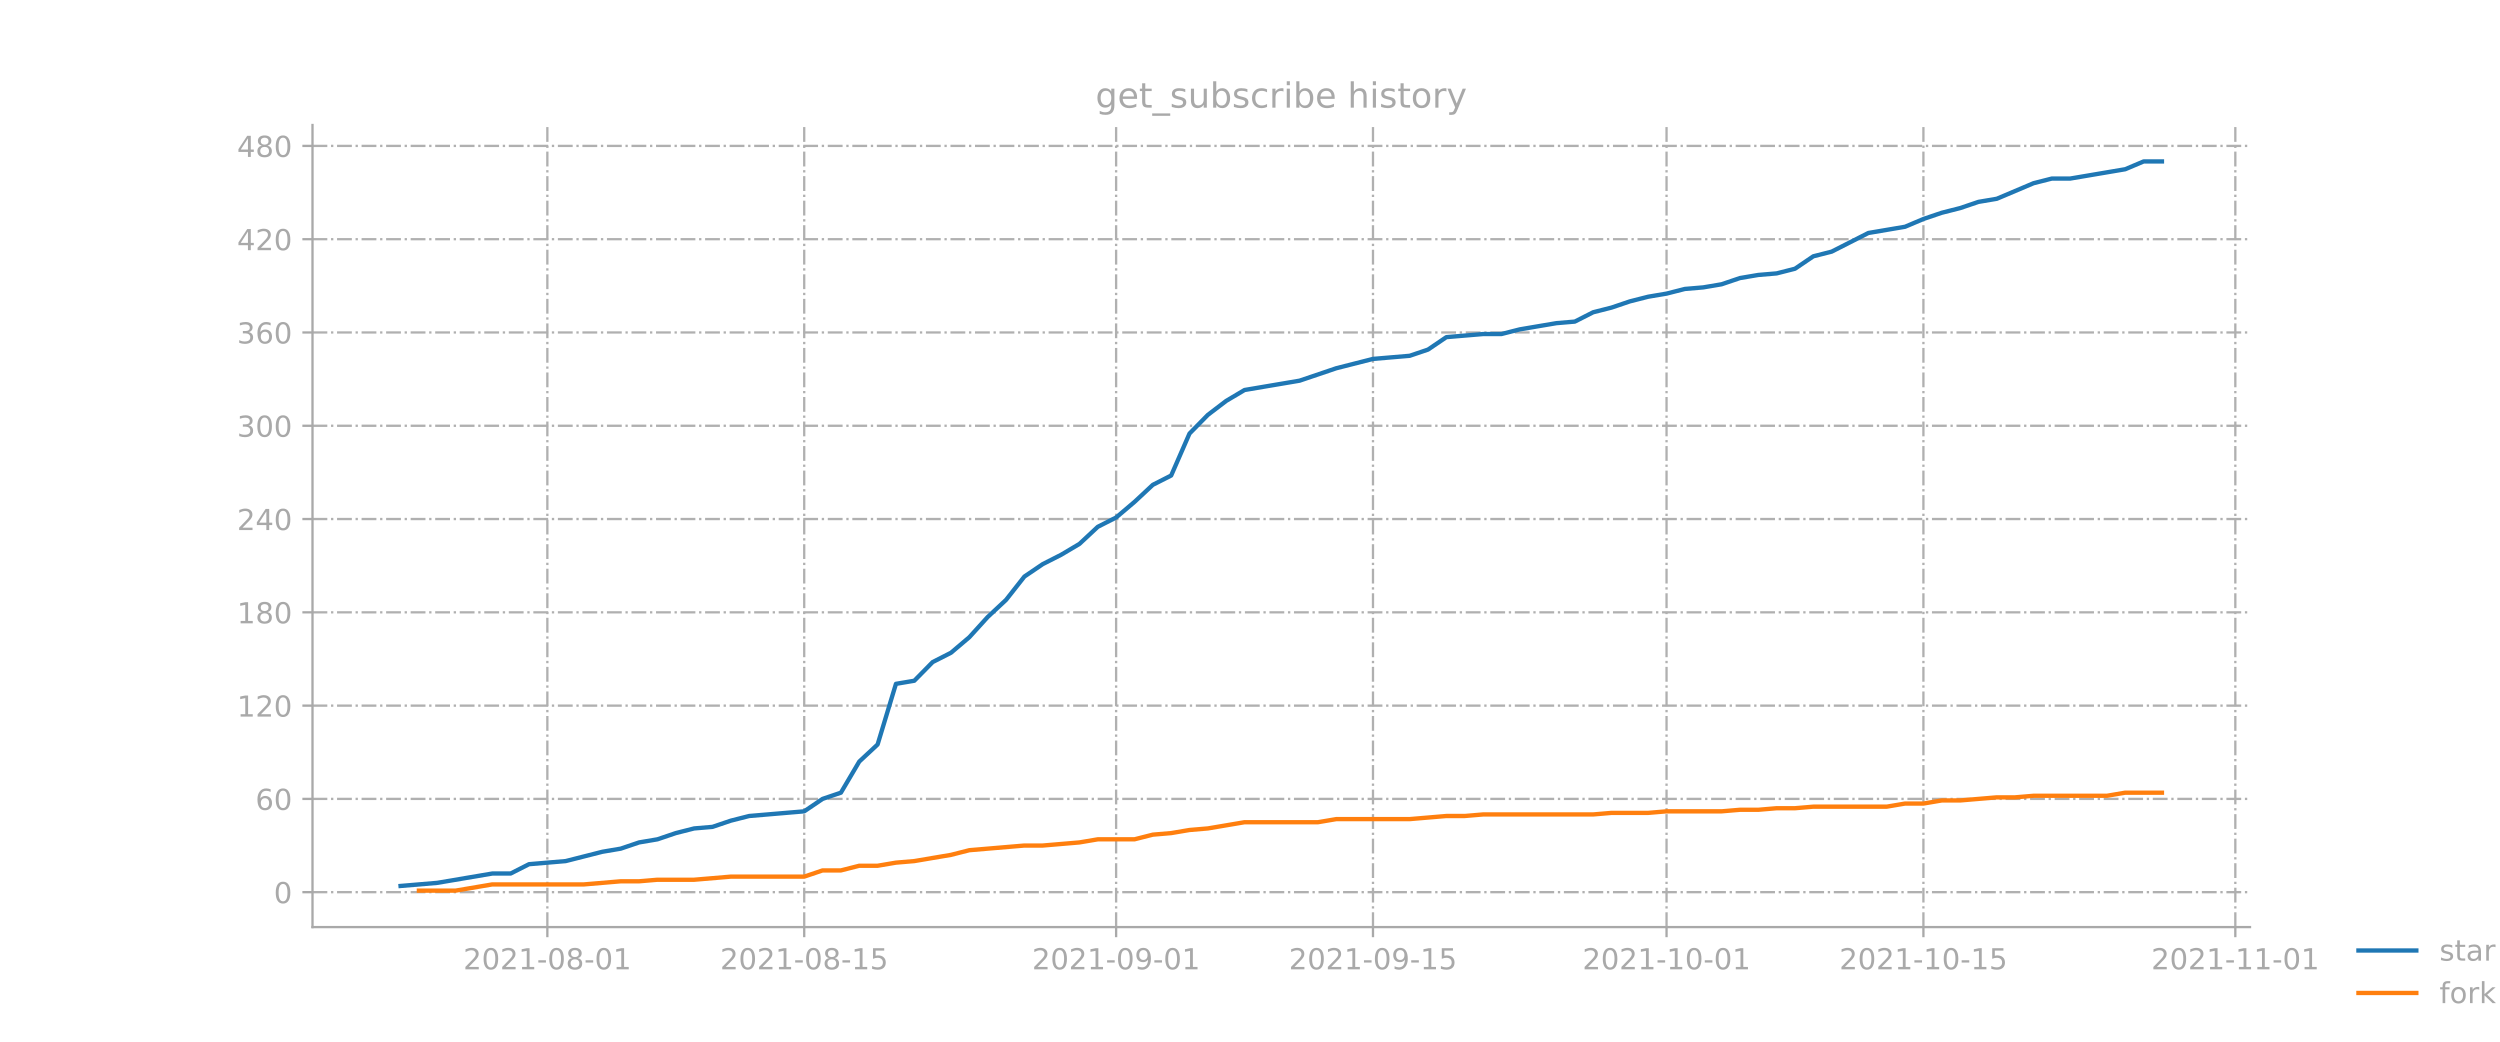
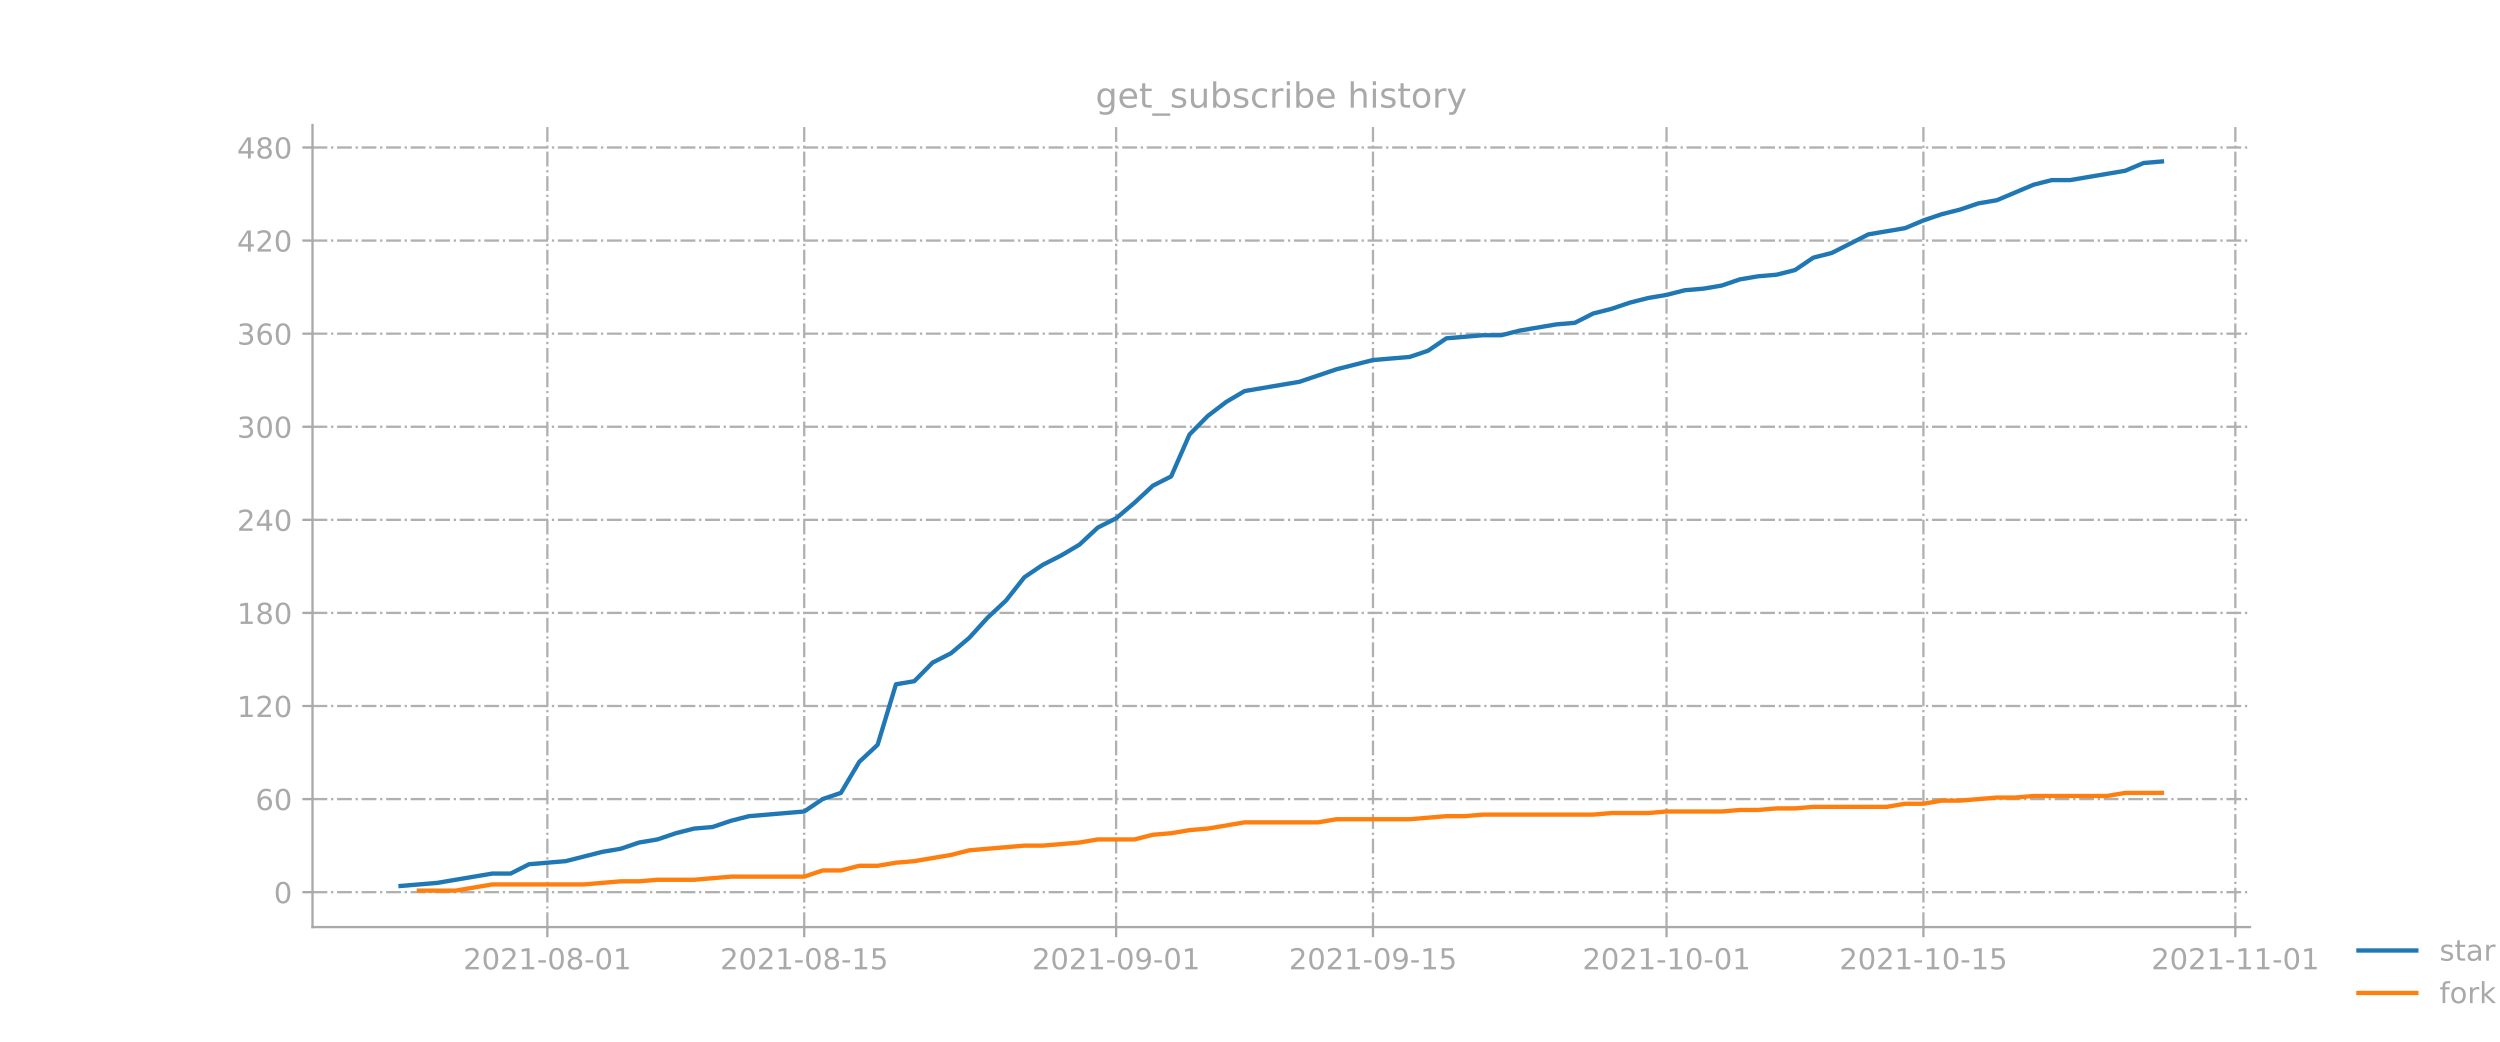
<svg xmlns="http://www.w3.org/2000/svg" xmlns:xlink="http://www.w3.org/1999/xlink" height="360pt" version="1.1" viewBox="0 0 864 360" width="864pt">
  <defs>
    <style type="text/css">*{stroke-linecap:butt;stroke-linejoin:round;}</style>
  </defs>
  <g id="figure_1">
    <g id="patch_1">
      <path d="M 0 360  L 864 360  L 864 0  L 0 0  z " style="fill:none;opacity:0;" />
    </g>
    <g id="axes_1">
      <g id="patch_2">
        <path d="M 108 320.4  L 777.6 320.4  L 777.6 43.2  L 108 43.2  z " style="fill:none;opacity:0;" />
      </g>
      <g id="matplotlib.axis_1">
        <g id="xtick_1">
          <g id="line2d_1">
-             <path clip-path="url(#p4fde47e155)" d="M 189.164 320.4  L 189.164 43.2  " style="fill:none;stroke:#b0b0b0;stroke-dasharray:5.12,1.28,0.8,1.28;stroke-dashoffset:0;stroke-width:0.8;" />
+             <path clip-path="url(#p948748d800)" d="M 189.164 320.4  L 189.164 43.2  " style="fill:none;stroke:#b0b0b0;stroke-dasharray:5.12,1.28,0.8,1.28;stroke-dashoffset:0;stroke-width:0.8;" />
          </g>
          <g id="line2d_2">
            <defs>
-               <path d="M 0 0  L 0 3.5  " id="md8f9c7c9c5" style="stroke:#a9a9a9;stroke-width:0.8;" />
+               <path d="M 0 0  L 0 3.5  " id="mdb7b7dda6b" style="stroke:#a9a9a9;stroke-width:0.8;" />
            </defs>
            <g>
-               <use style="fill:#a9a9a9;stroke:#a9a9a9;stroke-width:0.8;" x="189.164" xlink:href="#md8f9c7c9c5" y="320.4" />
+               <use style="fill:#a9a9a9;stroke:#a9a9a9;stroke-width:0.8;" x="189.164" xlink:href="#mdb7b7dda6b" y="320.4" />
            </g>
          </g>
          <g id="text_1">
            <g style="fill:#a9a9a9;" transform="translate(160.1058 334.9984)scale(0.1 -0.1)">
              <defs>
                <path d="M 1228 531  L 3431 531  L 3431 0  L 469 0  L 469 531  Q 828 903 1448 1529  Q 2069 2156 2228 2338  Q 2531 2678 2651 2914  Q 2772 3150 2772 3378  Q 2772 3750 2511 3984  Q 2250 4219 1831 4219  Q 1534 4219 1204 4116  Q 875 4013 500 3803  L 500 4441  Q 881 4594 1212 4672  Q 1544 4750 1819 4750  Q 2544 4750 2975 4387  Q 3406 4025 3406 3419  Q 3406 3131 3298 2873  Q 3191 2616 2906 2266  Q 2828 2175 2409 1742  Q 1991 1309 1228 531  z " id="DejaVuSans-32" transform="scale(0.015625)" />
                <path d="M 2034 4250  Q 1547 4250 1301 3770  Q 1056 3291 1056 2328  Q 1056 1369 1301 889  Q 1547 409 2034 409  Q 2525 409 2770 889  Q 3016 1369 3016 2328  Q 3016 3291 2770 3770  Q 2525 4250 2034 4250  z M 2034 4750  Q 2819 4750 3233 4129  Q 3647 3509 3647 2328  Q 3647 1150 3233 529  Q 2819 -91 2034 -91  Q 1250 -91 836 529  Q 422 1150 422 2328  Q 422 3509 836 4129  Q 1250 4750 2034 4750  z " id="DejaVuSans-30" transform="scale(0.015625)" />
                <path d="M 794 531  L 1825 531  L 1825 4091  L 703 3866  L 703 4441  L 1819 4666  L 2450 4666  L 2450 531  L 3481 531  L 3481 0  L 794 0  L 794 531  z " id="DejaVuSans-31" transform="scale(0.015625)" />
                <path d="M 313 2009  L 1997 2009  L 1997 1497  L 313 1497  L 313 2009  z " id="DejaVuSans-2d" transform="scale(0.015625)" />
                <path d="M 2034 2216  Q 1584 2216 1326 1975  Q 1069 1734 1069 1313  Q 1069 891 1326 650  Q 1584 409 2034 409  Q 2484 409 2743 651  Q 3003 894 3003 1313  Q 3003 1734 2745 1975  Q 2488 2216 2034 2216  z M 1403 2484  Q 997 2584 770 2862  Q 544 3141 544 3541  Q 544 4100 942 4425  Q 1341 4750 2034 4750  Q 2731 4750 3128 4425  Q 3525 4100 3525 3541  Q 3525 3141 3298 2862  Q 3072 2584 2669 2484  Q 3125 2378 3379 2068  Q 3634 1759 3634 1313  Q 3634 634 3220 271  Q 2806 -91 2034 -91  Q 1263 -91 848 271  Q 434 634 434 1313  Q 434 1759 690 2068  Q 947 2378 1403 2484  z M 1172 3481  Q 1172 3119 1398 2916  Q 1625 2713 2034 2713  Q 2441 2713 2670 2916  Q 2900 3119 2900 3481  Q 2900 3844 2670 4047  Q 2441 4250 2034 4250  Q 1625 4250 1398 4047  Q 1172 3844 1172 3481  z " id="DejaVuSans-38" transform="scale(0.015625)" />
              </defs>
              <use xlink:href="#DejaVuSans-32" />
              <use x="63.623" xlink:href="#DejaVuSans-30" />
              <use x="127.246" xlink:href="#DejaVuSans-32" />
              <use x="190.869" xlink:href="#DejaVuSans-31" />
              <use x="254.492" xlink:href="#DejaVuSans-2d" />
              <use x="290.576" xlink:href="#DejaVuSans-30" />
              <use x="354.199" xlink:href="#DejaVuSans-38" />
              <use x="417.822" xlink:href="#DejaVuSans-2d" />
              <use x="453.906" xlink:href="#DejaVuSans-30" />
              <use x="517.529" xlink:href="#DejaVuSans-31" />
            </g>
          </g>
        </g>
        <g id="xtick_2">
          <g id="line2d_3">
-             <path clip-path="url(#p4fde47e155)" d="M 277.936 320.4  L 277.936 43.2  " style="fill:none;stroke:#b0b0b0;stroke-dasharray:5.12,1.28,0.8,1.28;stroke-dashoffset:0;stroke-width:0.8;" />
+             <path clip-path="url(#p948748d800)" d="M 277.936 320.4  L 277.936 43.2  " style="fill:none;stroke:#b0b0b0;stroke-dasharray:5.12,1.28,0.8,1.28;stroke-dashoffset:0;stroke-width:0.8;" />
          </g>
          <g id="line2d_4">
            <g>
-               <use style="fill:#a9a9a9;stroke:#a9a9a9;stroke-width:0.8;" x="277.936" xlink:href="#md8f9c7c9c5" y="320.4" />
+               <use style="fill:#a9a9a9;stroke:#a9a9a9;stroke-width:0.8;" x="277.936" xlink:href="#mdb7b7dda6b" y="320.4" />
            </g>
          </g>
          <g id="text_2">
            <g style="fill:#a9a9a9;" transform="translate(248.8786 334.9984)scale(0.1 -0.1)">
              <defs>
                <path d="M 691 4666  L 3169 4666  L 3169 4134  L 1269 4134  L 1269 2991  Q 1406 3038 1543 3061  Q 1681 3084 1819 3084  Q 2600 3084 3056 2656  Q 3513 2228 3513 1497  Q 3513 744 3044 326  Q 2575 -91 1722 -91  Q 1428 -91 1123 -41  Q 819 9 494 109  L 494 744  Q 775 591 1075 516  Q 1375 441 1709 441  Q 2250 441 2565 725  Q 2881 1009 2881 1497  Q 2881 1984 2565 2268  Q 2250 2553 1709 2553  Q 1456 2553 1204 2497  Q 953 2441 691 2322  L 691 4666  z " id="DejaVuSans-35" transform="scale(0.015625)" />
              </defs>
              <use xlink:href="#DejaVuSans-32" />
              <use x="63.623" xlink:href="#DejaVuSans-30" />
              <use x="127.246" xlink:href="#DejaVuSans-32" />
              <use x="190.869" xlink:href="#DejaVuSans-31" />
              <use x="254.492" xlink:href="#DejaVuSans-2d" />
              <use x="290.576" xlink:href="#DejaVuSans-30" />
              <use x="354.199" xlink:href="#DejaVuSans-38" />
              <use x="417.822" xlink:href="#DejaVuSans-2d" />
              <use x="453.906" xlink:href="#DejaVuSans-31" />
              <use x="517.529" xlink:href="#DejaVuSans-35" />
            </g>
          </g>
        </g>
        <g id="xtick_3">
          <g id="line2d_5">
-             <path clip-path="url(#p4fde47e155)" d="M 385.732 320.4  L 385.732 43.2  " style="fill:none;stroke:#b0b0b0;stroke-dasharray:5.12,1.28,0.8,1.28;stroke-dashoffset:0;stroke-width:0.8;" />
+             <path clip-path="url(#p948748d800)" d="M 385.732 320.4  L 385.732 43.2  " style="fill:none;stroke:#b0b0b0;stroke-dasharray:5.12,1.28,0.8,1.28;stroke-dashoffset:0;stroke-width:0.8;" />
          </g>
          <g id="line2d_6">
            <g>
-               <use style="fill:#a9a9a9;stroke:#a9a9a9;stroke-width:0.8;" x="385.732" xlink:href="#md8f9c7c9c5" y="320.4" />
+               <use style="fill:#a9a9a9;stroke:#a9a9a9;stroke-width:0.8;" x="385.732" xlink:href="#mdb7b7dda6b" y="320.4" />
            </g>
          </g>
          <g id="text_3">
            <g style="fill:#a9a9a9;" transform="translate(356.674 334.9984)scale(0.1 -0.1)">
              <defs>
                <path d="M 703 97  L 703 672  Q 941 559 1184 500  Q 1428 441 1663 441  Q 2288 441 2617 861  Q 2947 1281 2994 2138  Q 2813 1869 2534 1725  Q 2256 1581 1919 1581  Q 1219 1581 811 2004  Q 403 2428 403 3163  Q 403 3881 828 4315  Q 1253 4750 1959 4750  Q 2769 4750 3195 4129  Q 3622 3509 3622 2328  Q 3622 1225 3098 567  Q 2575 -91 1691 -91  Q 1453 -91 1209 -44  Q 966 3 703 97  z M 1959 2075  Q 2384 2075 2632 2365  Q 2881 2656 2881 3163  Q 2881 3666 2632 3958  Q 2384 4250 1959 4250  Q 1534 4250 1286 3958  Q 1038 3666 1038 3163  Q 1038 2656 1286 2365  Q 1534 2075 1959 2075  z " id="DejaVuSans-39" transform="scale(0.015625)" />
              </defs>
              <use xlink:href="#DejaVuSans-32" />
              <use x="63.623" xlink:href="#DejaVuSans-30" />
              <use x="127.246" xlink:href="#DejaVuSans-32" />
              <use x="190.869" xlink:href="#DejaVuSans-31" />
              <use x="254.492" xlink:href="#DejaVuSans-2d" />
              <use x="290.576" xlink:href="#DejaVuSans-30" />
              <use x="354.199" xlink:href="#DejaVuSans-39" />
              <use x="417.822" xlink:href="#DejaVuSans-2d" />
              <use x="453.906" xlink:href="#DejaVuSans-30" />
              <use x="517.529" xlink:href="#DejaVuSans-31" />
            </g>
          </g>
        </g>
        <g id="xtick_4">
          <g id="line2d_7">
-             <path clip-path="url(#p4fde47e155)" d="M 474.505 320.4  L 474.505 43.2  " style="fill:none;stroke:#b0b0b0;stroke-dasharray:5.12,1.28,0.8,1.28;stroke-dashoffset:0;stroke-width:0.8;" />
+             <path clip-path="url(#p948748d800)" d="M 474.505 320.4  L 474.505 43.2  " style="fill:none;stroke:#b0b0b0;stroke-dasharray:5.12,1.28,0.8,1.28;stroke-dashoffset:0;stroke-width:0.8;" />
          </g>
          <g id="line2d_8">
            <g>
-               <use style="fill:#a9a9a9;stroke:#a9a9a9;stroke-width:0.8;" x="474.505" xlink:href="#md8f9c7c9c5" y="320.4" />
+               <use style="fill:#a9a9a9;stroke:#a9a9a9;stroke-width:0.8;" x="474.505" xlink:href="#mdb7b7dda6b" y="320.4" />
            </g>
          </g>
          <g id="text_4">
            <g style="fill:#a9a9a9;" transform="translate(445.4467 334.9984)scale(0.1 -0.1)">
              <use xlink:href="#DejaVuSans-32" />
              <use x="63.623" xlink:href="#DejaVuSans-30" />
              <use x="127.246" xlink:href="#DejaVuSans-32" />
              <use x="190.869" xlink:href="#DejaVuSans-31" />
              <use x="254.492" xlink:href="#DejaVuSans-2d" />
              <use x="290.576" xlink:href="#DejaVuSans-30" />
              <use x="354.199" xlink:href="#DejaVuSans-39" />
              <use x="417.822" xlink:href="#DejaVuSans-2d" />
              <use x="453.906" xlink:href="#DejaVuSans-31" />
              <use x="517.529" xlink:href="#DejaVuSans-35" />
            </g>
          </g>
        </g>
        <g id="xtick_5">
          <g id="line2d_9">
-             <path clip-path="url(#p4fde47e155)" d="M 575.959 320.4  L 575.959 43.2  " style="fill:none;stroke:#b0b0b0;stroke-dasharray:5.12,1.28,0.8,1.28;stroke-dashoffset:0;stroke-width:0.8;" />
+             <path clip-path="url(#p948748d800)" d="M 575.959 320.4  L 575.959 43.2  " style="fill:none;stroke:#b0b0b0;stroke-dasharray:5.12,1.28,0.8,1.28;stroke-dashoffset:0;stroke-width:0.8;" />
          </g>
          <g id="line2d_10">
            <g>
-               <use style="fill:#a9a9a9;stroke:#a9a9a9;stroke-width:0.8;" x="575.959" xlink:href="#md8f9c7c9c5" y="320.4" />
+               <use style="fill:#a9a9a9;stroke:#a9a9a9;stroke-width:0.8;" x="575.959" xlink:href="#mdb7b7dda6b" y="320.4" />
            </g>
          </g>
          <g id="text_5">
            <g style="fill:#a9a9a9;" transform="translate(546.9013 334.9984)scale(0.1 -0.1)">
              <use xlink:href="#DejaVuSans-32" />
              <use x="63.623" xlink:href="#DejaVuSans-30" />
              <use x="127.246" xlink:href="#DejaVuSans-32" />
              <use x="190.869" xlink:href="#DejaVuSans-31" />
              <use x="254.492" xlink:href="#DejaVuSans-2d" />
              <use x="290.576" xlink:href="#DejaVuSans-31" />
              <use x="354.199" xlink:href="#DejaVuSans-30" />
              <use x="417.822" xlink:href="#DejaVuSans-2d" />
              <use x="453.906" xlink:href="#DejaVuSans-30" />
              <use x="517.529" xlink:href="#DejaVuSans-31" />
            </g>
          </g>
        </g>
        <g id="xtick_6">
          <g id="line2d_11">
-             <path clip-path="url(#p4fde47e155)" d="M 664.732 320.4  L 664.732 43.2  " style="fill:none;stroke:#b0b0b0;stroke-dasharray:5.12,1.28,0.8,1.28;stroke-dashoffset:0;stroke-width:0.8;" />
+             <path clip-path="url(#p948748d800)" d="M 664.732 320.4  L 664.732 43.2  " style="fill:none;stroke:#b0b0b0;stroke-dasharray:5.12,1.28,0.8,1.28;stroke-dashoffset:0;stroke-width:0.8;" />
          </g>
          <g id="line2d_12">
            <g>
-               <use style="fill:#a9a9a9;stroke:#a9a9a9;stroke-width:0.8;" x="664.732" xlink:href="#md8f9c7c9c5" y="320.4" />
+               <use style="fill:#a9a9a9;stroke:#a9a9a9;stroke-width:0.8;" x="664.732" xlink:href="#mdb7b7dda6b" y="320.4" />
            </g>
          </g>
          <g id="text_6">
            <g style="fill:#a9a9a9;" transform="translate(635.674 334.9984)scale(0.1 -0.1)">
              <use xlink:href="#DejaVuSans-32" />
              <use x="63.623" xlink:href="#DejaVuSans-30" />
              <use x="127.246" xlink:href="#DejaVuSans-32" />
              <use x="190.869" xlink:href="#DejaVuSans-31" />
              <use x="254.492" xlink:href="#DejaVuSans-2d" />
              <use x="290.576" xlink:href="#DejaVuSans-31" />
              <use x="354.199" xlink:href="#DejaVuSans-30" />
              <use x="417.822" xlink:href="#DejaVuSans-2d" />
              <use x="453.906" xlink:href="#DejaVuSans-31" />
              <use x="517.529" xlink:href="#DejaVuSans-35" />
            </g>
          </g>
        </g>
        <g id="xtick_7">
          <g id="line2d_13">
-             <path clip-path="url(#p4fde47e155)" d="M 772.527 320.4  L 772.527 43.2  " style="fill:none;stroke:#b0b0b0;stroke-dasharray:5.12,1.28,0.8,1.28;stroke-dashoffset:0;stroke-width:0.8;" />
+             <path clip-path="url(#p948748d800)" d="M 772.527 320.4  L 772.527 43.2  " style="fill:none;stroke:#b0b0b0;stroke-dasharray:5.12,1.28,0.8,1.28;stroke-dashoffset:0;stroke-width:0.8;" />
          </g>
          <g id="line2d_14">
            <g>
-               <use style="fill:#a9a9a9;stroke:#a9a9a9;stroke-width:0.8;" x="772.527" xlink:href="#md8f9c7c9c5" y="320.4" />
+               <use style="fill:#a9a9a9;stroke:#a9a9a9;stroke-width:0.8;" x="772.527" xlink:href="#mdb7b7dda6b" y="320.4" />
            </g>
          </g>
          <g id="text_7">
            <g style="fill:#a9a9a9;" transform="translate(743.4695 334.9984)scale(0.1 -0.1)">
              <use xlink:href="#DejaVuSans-32" />
              <use x="63.623" xlink:href="#DejaVuSans-30" />
              <use x="127.246" xlink:href="#DejaVuSans-32" />
              <use x="190.869" xlink:href="#DejaVuSans-31" />
              <use x="254.492" xlink:href="#DejaVuSans-2d" />
              <use x="290.576" xlink:href="#DejaVuSans-31" />
              <use x="354.199" xlink:href="#DejaVuSans-31" />
              <use x="417.822" xlink:href="#DejaVuSans-2d" />
              <use x="453.906" xlink:href="#DejaVuSans-30" />
              <use x="517.529" xlink:href="#DejaVuSans-31" />
            </g>
          </g>
        </g>
      </g>
      <g id="matplotlib.axis_2">
        <g id="ytick_1">
          <g id="line2d_15">
-             <path clip-path="url(#p4fde47e155)" d="M 108 308.337  L 777.6 308.337  " style="fill:none;stroke:#b0b0b0;stroke-dasharray:5.12,1.28,0.8,1.28;stroke-dashoffset:0;stroke-width:0.8;" />
+             <path clip-path="url(#p948748d800)" d="M 108 308.336  L 777.6 308.336  " style="fill:none;stroke:#b0b0b0;stroke-dasharray:5.12,1.28,0.8,1.28;stroke-dashoffset:0;stroke-width:0.8;" />
          </g>
          <g id="line2d_16">
            <defs>
-               <path d="M 0 0  L -3.5 0  " id="m72ecafc6c1" style="stroke:#a9a9a9;stroke-width:0.8;" />
+               <path d="M 0 0  L -3.5 0  " id="m6c942f1b0d" style="stroke:#a9a9a9;stroke-width:0.8;" />
            </defs>
            <g>
-               <use style="fill:#a9a9a9;stroke:#a9a9a9;stroke-width:0.8;" x="108" xlink:href="#m72ecafc6c1" y="308.337" />
+               <use style="fill:#a9a9a9;stroke:#a9a9a9;stroke-width:0.8;" x="108" xlink:href="#m6c942f1b0d" y="308.336" />
            </g>
          </g>
          <g id="text_8">
-             <g style="fill:#a9a9a9;" transform="translate(94.6375 312.1365)scale(0.1 -0.1)">
+             <g style="fill:#a9a9a9;" transform="translate(94.6375 312.1354)scale(0.1 -0.1)">
              <use xlink:href="#DejaVuSans-30" />
            </g>
          </g>
        </g>
        <g id="ytick_2">
          <g id="line2d_17">
-             <path clip-path="url(#p4fde47e155)" d="M 108 276.099  L 777.6 276.099  " style="fill:none;stroke:#b0b0b0;stroke-dasharray:5.12,1.28,0.8,1.28;stroke-dashoffset:0;stroke-width:0.8;" />
+             <path clip-path="url(#p948748d800)" d="M 108 276.166  L 777.6 276.166  " style="fill:none;stroke:#b0b0b0;stroke-dasharray:5.12,1.28,0.8,1.28;stroke-dashoffset:0;stroke-width:0.8;" />
          </g>
          <g id="line2d_18">
            <g>
-               <use style="fill:#a9a9a9;stroke:#a9a9a9;stroke-width:0.8;" x="108" xlink:href="#m72ecafc6c1" y="276.099" />
+               <use style="fill:#a9a9a9;stroke:#a9a9a9;stroke-width:0.8;" x="108" xlink:href="#m6c942f1b0d" y="276.166" />
            </g>
          </g>
          <g id="text_9">
-             <g style="fill:#a9a9a9;" transform="translate(88.275 279.8977)scale(0.1 -0.1)">
+             <g style="fill:#a9a9a9;" transform="translate(88.275 279.9652)scale(0.1 -0.1)">
              <defs>
                <path d="M 2113 2584  Q 1688 2584 1439 2293  Q 1191 2003 1191 1497  Q 1191 994 1439 701  Q 1688 409 2113 409  Q 2538 409 2786 701  Q 3034 994 3034 1497  Q 3034 2003 2786 2293  Q 2538 2584 2113 2584  z M 3366 4563  L 3366 3988  Q 3128 4100 2886 4159  Q 2644 4219 2406 4219  Q 1781 4219 1451 3797  Q 1122 3375 1075 2522  Q 1259 2794 1537 2939  Q 1816 3084 2150 3084  Q 2853 3084 3261 2657  Q 3669 2231 3669 1497  Q 3669 778 3244 343  Q 2819 -91 2113 -91  Q 1303 -91 875 529  Q 447 1150 447 2328  Q 447 3434 972 4092  Q 1497 4750 2381 4750  Q 2619 4750 2861 4703  Q 3103 4656 3366 4563  z " id="DejaVuSans-36" transform="scale(0.015625)" />
              </defs>
              <use xlink:href="#DejaVuSans-36" />
              <use x="63.623" xlink:href="#DejaVuSans-30" />
            </g>
          </g>
        </g>
        <g id="ytick_3">
          <g id="line2d_19">
-             <path clip-path="url(#p4fde47e155)" d="M 108 243.86  L 777.6 243.86  " style="fill:none;stroke:#b0b0b0;stroke-dasharray:5.12,1.28,0.8,1.28;stroke-dashoffset:0;stroke-width:0.8;" />
+             <path clip-path="url(#p948748d800)" d="M 108 243.996  L 777.6 243.996  " style="fill:none;stroke:#b0b0b0;stroke-dasharray:5.12,1.28,0.8,1.28;stroke-dashoffset:0;stroke-width:0.8;" />
          </g>
          <g id="line2d_20">
            <g>
-               <use style="fill:#a9a9a9;stroke:#a9a9a9;stroke-width:0.8;" x="108" xlink:href="#m72ecafc6c1" y="243.86" />
+               <use style="fill:#a9a9a9;stroke:#a9a9a9;stroke-width:0.8;" x="108" xlink:href="#m6c942f1b0d" y="243.996" />
            </g>
          </g>
          <g id="text_10">
-             <g style="fill:#a9a9a9;" transform="translate(81.9125 247.6589)scale(0.1 -0.1)">
+             <g style="fill:#a9a9a9;" transform="translate(81.9125 247.795)scale(0.1 -0.1)">
              <use xlink:href="#DejaVuSans-31" />
              <use x="63.623" xlink:href="#DejaVuSans-32" />
              <use x="127.246" xlink:href="#DejaVuSans-30" />
            </g>
          </g>
        </g>
        <g id="ytick_4">
          <g id="line2d_21">
-             <path clip-path="url(#p4fde47e155)" d="M 108 211.621  L 777.6 211.621  " style="fill:none;stroke:#b0b0b0;stroke-dasharray:5.12,1.28,0.8,1.28;stroke-dashoffset:0;stroke-width:0.8;" />
+             <path clip-path="url(#p948748d800)" d="M 108 211.826  L 777.6 211.826  " style="fill:none;stroke:#b0b0b0;stroke-dasharray:5.12,1.28,0.8,1.28;stroke-dashoffset:0;stroke-width:0.8;" />
          </g>
          <g id="line2d_22">
            <g>
-               <use style="fill:#a9a9a9;stroke:#a9a9a9;stroke-width:0.8;" x="108" xlink:href="#m72ecafc6c1" y="211.621" />
+               <use style="fill:#a9a9a9;stroke:#a9a9a9;stroke-width:0.8;" x="108" xlink:href="#m6c942f1b0d" y="211.826" />
            </g>
          </g>
          <g id="text_11">
-             <g style="fill:#a9a9a9;" transform="translate(81.9125 215.4201)scale(0.1 -0.1)">
+             <g style="fill:#a9a9a9;" transform="translate(81.9125 215.6248)scale(0.1 -0.1)">
              <use xlink:href="#DejaVuSans-31" />
              <use x="63.623" xlink:href="#DejaVuSans-38" />
              <use x="127.246" xlink:href="#DejaVuSans-30" />
            </g>
          </g>
        </g>
        <g id="ytick_5">
          <g id="line2d_23">
-             <path clip-path="url(#p4fde47e155)" d="M 108 179.382  L 777.6 179.382  " style="fill:none;stroke:#b0b0b0;stroke-dasharray:5.12,1.28,0.8,1.28;stroke-dashoffset:0;stroke-width:0.8;" />
+             <path clip-path="url(#p948748d800)" d="M 108 179.655  L 777.6 179.655  " style="fill:none;stroke:#b0b0b0;stroke-dasharray:5.12,1.28,0.8,1.28;stroke-dashoffset:0;stroke-width:0.8;" />
          </g>
          <g id="line2d_24">
            <g>
-               <use style="fill:#a9a9a9;stroke:#a9a9a9;stroke-width:0.8;" x="108" xlink:href="#m72ecafc6c1" y="179.382" />
+               <use style="fill:#a9a9a9;stroke:#a9a9a9;stroke-width:0.8;" x="108" xlink:href="#m6c942f1b0d" y="179.655" />
            </g>
          </g>
          <g id="text_12">
-             <g style="fill:#a9a9a9;" transform="translate(81.9125 183.1813)scale(0.1 -0.1)">
+             <g style="fill:#a9a9a9;" transform="translate(81.9125 183.4545)scale(0.1 -0.1)">
              <defs>
                <path d="M 2419 4116  L 825 1625  L 2419 1625  L 2419 4116  z M 2253 4666  L 3047 4666  L 3047 1625  L 3713 1625  L 3713 1100  L 3047 1100  L 3047 0  L 2419 0  L 2419 1100  L 313 1100  L 313 1709  L 2253 4666  z " id="DejaVuSans-34" transform="scale(0.015625)" />
              </defs>
              <use xlink:href="#DejaVuSans-32" />
              <use x="63.623" xlink:href="#DejaVuSans-34" />
              <use x="127.246" xlink:href="#DejaVuSans-30" />
            </g>
          </g>
        </g>
        <g id="ytick_6">
          <g id="line2d_25">
-             <path clip-path="url(#p4fde47e155)" d="M 108 147.143  L 777.6 147.143  " style="fill:none;stroke:#b0b0b0;stroke-dasharray:5.12,1.28,0.8,1.28;stroke-dashoffset:0;stroke-width:0.8;" />
+             <path clip-path="url(#p948748d800)" d="M 108 147.485  L 777.6 147.485  " style="fill:none;stroke:#b0b0b0;stroke-dasharray:5.12,1.28,0.8,1.28;stroke-dashoffset:0;stroke-width:0.8;" />
          </g>
          <g id="line2d_26">
            <g>
-               <use style="fill:#a9a9a9;stroke:#a9a9a9;stroke-width:0.8;" x="108" xlink:href="#m72ecafc6c1" y="147.143" />
+               <use style="fill:#a9a9a9;stroke:#a9a9a9;stroke-width:0.8;" x="108" xlink:href="#m6c942f1b0d" y="147.485" />
            </g>
          </g>
          <g id="text_13">
-             <g style="fill:#a9a9a9;" transform="translate(81.9125 150.9425)scale(0.1 -0.1)">
+             <g style="fill:#a9a9a9;" transform="translate(81.9125 151.2843)scale(0.1 -0.1)">
              <defs>
                <path d="M 2597 2516  Q 3050 2419 3304 2112  Q 3559 1806 3559 1356  Q 3559 666 3084 287  Q 2609 -91 1734 -91  Q 1441 -91 1130 -33  Q 819 25 488 141  L 488 750  Q 750 597 1062 519  Q 1375 441 1716 441  Q 2309 441 2620 675  Q 2931 909 2931 1356  Q 2931 1769 2642 2001  Q 2353 2234 1838 2234  L 1294 2234  L 1294 2753  L 1863 2753  Q 2328 2753 2575 2939  Q 2822 3125 2822 3475  Q 2822 3834 2567 4026  Q 2313 4219 1838 4219  Q 1578 4219 1281 4162  Q 984 4106 628 3988  L 628 4550  Q 988 4650 1302 4700  Q 1616 4750 1894 4750  Q 2613 4750 3031 4423  Q 3450 4097 3450 3541  Q 3450 3153 3228 2886  Q 3006 2619 2597 2516  z " id="DejaVuSans-33" transform="scale(0.015625)" />
              </defs>
              <use xlink:href="#DejaVuSans-33" />
              <use x="63.623" xlink:href="#DejaVuSans-30" />
              <use x="127.246" xlink:href="#DejaVuSans-30" />
            </g>
          </g>
        </g>
        <g id="ytick_7">
          <g id="line2d_27">
-             <path clip-path="url(#p4fde47e155)" d="M 108 114.904  L 777.6 114.904  " style="fill:none;stroke:#b0b0b0;stroke-dasharray:5.12,1.28,0.8,1.28;stroke-dashoffset:0;stroke-width:0.8;" />
+             <path clip-path="url(#p948748d800)" d="M 108 115.315  L 777.6 115.315  " style="fill:none;stroke:#b0b0b0;stroke-dasharray:5.12,1.28,0.8,1.28;stroke-dashoffset:0;stroke-width:0.8;" />
          </g>
          <g id="line2d_28">
            <g>
-               <use style="fill:#a9a9a9;stroke:#a9a9a9;stroke-width:0.8;" x="108" xlink:href="#m72ecafc6c1" y="114.904" />
+               <use style="fill:#a9a9a9;stroke:#a9a9a9;stroke-width:0.8;" x="108" xlink:href="#m6c942f1b0d" y="115.315" />
            </g>
          </g>
          <g id="text_14">
-             <g style="fill:#a9a9a9;" transform="translate(81.9125 118.7037)scale(0.1 -0.1)">
+             <g style="fill:#a9a9a9;" transform="translate(81.9125 119.1141)scale(0.1 -0.1)">
              <use xlink:href="#DejaVuSans-33" />
              <use x="63.623" xlink:href="#DejaVuSans-36" />
              <use x="127.246" xlink:href="#DejaVuSans-30" />
            </g>
          </g>
        </g>
        <g id="ytick_8">
          <g id="line2d_29">
-             <path clip-path="url(#p4fde47e155)" d="M 108 82.666  L 777.6 82.666  " style="fill:none;stroke:#b0b0b0;stroke-dasharray:5.12,1.28,0.8,1.28;stroke-dashoffset:0;stroke-width:0.8;" />
+             <path clip-path="url(#p948748d800)" d="M 108 83.145  L 777.6 83.145  " style="fill:none;stroke:#b0b0b0;stroke-dasharray:5.12,1.28,0.8,1.28;stroke-dashoffset:0;stroke-width:0.8;" />
          </g>
          <g id="line2d_30">
            <g>
-               <use style="fill:#a9a9a9;stroke:#a9a9a9;stroke-width:0.8;" x="108" xlink:href="#m72ecafc6c1" y="82.666" />
+               <use style="fill:#a9a9a9;stroke:#a9a9a9;stroke-width:0.8;" x="108" xlink:href="#m6c942f1b0d" y="83.145" />
            </g>
          </g>
          <g id="text_15">
-             <g style="fill:#a9a9a9;" transform="translate(81.9125 86.46489)scale(0.1 -0.1)">
+             <g style="fill:#a9a9a9;" transform="translate(81.9125 86.9439)scale(0.1 -0.1)">
              <use xlink:href="#DejaVuSans-34" />
              <use x="63.623" xlink:href="#DejaVuSans-32" />
              <use x="127.246" xlink:href="#DejaVuSans-30" />
            </g>
          </g>
        </g>
        <g id="ytick_9">
          <g id="line2d_31">
-             <path clip-path="url(#p4fde47e155)" d="M 108 50.427  L 777.6 50.427  " style="fill:none;stroke:#b0b0b0;stroke-dasharray:5.12,1.28,0.8,1.28;stroke-dashoffset:0;stroke-width:0.8;" />
+             <path clip-path="url(#p948748d800)" d="M 108 50.974  L 777.6 50.974  " style="fill:none;stroke:#b0b0b0;stroke-dasharray:5.12,1.28,0.8,1.28;stroke-dashoffset:0;stroke-width:0.8;" />
          </g>
          <g id="line2d_32">
            <g>
-               <use style="fill:#a9a9a9;stroke:#a9a9a9;stroke-width:0.8;" x="108" xlink:href="#m72ecafc6c1" y="50.427" />
+               <use style="fill:#a9a9a9;stroke:#a9a9a9;stroke-width:0.8;" x="108" xlink:href="#m6c942f1b0d" y="50.974" />
            </g>
          </g>
          <g id="text_16">
-             <g style="fill:#a9a9a9;" transform="translate(81.9125 54.22608)scale(0.1 -0.1)">
+             <g style="fill:#a9a9a9;" transform="translate(81.9125 54.77369)scale(0.1 -0.1)">
              <use xlink:href="#DejaVuSans-34" />
              <use x="63.623" xlink:href="#DejaVuSans-38" />
              <use x="127.246" xlink:href="#DejaVuSans-30" />
            </g>
          </g>
        </g>
      </g>
      <g id="line2d_33">
-         <path clip-path="url(#p4fde47e155)" d="M 138.436 306.188  L 144.777 305.651  L 151.118 305.113  L 157.459 304.039  L 163.8 302.964  L 170.141 301.89  L 176.482 301.89  L 182.823 298.666  L 189.164 298.128  L 195.505 297.591  L 201.845 295.979  L 208.186 294.367  L 214.527 293.293  L 220.868 291.143  L 227.209 290.069  L 233.55 287.919  L 239.891 286.307  L 246.232 285.77  L 252.573 283.621  L 258.914 282.009  L 265.255 281.472  L 271.595 280.934  L 277.936 280.397  L 284.277 276.099  L 290.618 273.949  L 296.959 263.203  L 303.3 257.293  L 309.641 236.337  L 315.982 235.263  L 322.323 228.815  L 328.664 225.591  L 335.005 220.218  L 341.345 213.233  L 347.686 207.322  L 354.027 199.263  L 360.368 194.964  L 366.709 191.74  L 373.05 187.979  L 379.391 182.069  L 385.732 178.845  L 392.073 173.472  L 398.414 167.561  L 404.755 164.337  L 411.095 149.83  L 417.436 143.382  L 423.777 138.546  L 430.118 134.785  L 436.459 133.71  L 442.8 132.636  L 449.141 131.561  L 455.482 129.412  L 461.823 127.263  L 468.164 125.651  L 474.505 124.039  L 480.845 123.501  L 487.186 122.964  L 493.527 120.815  L 499.868 116.516  L 506.209 115.979  L 512.55 115.442  L 518.891 115.442  L 525.232 113.83  L 531.573 112.755  L 537.914 111.681  L 544.255 111.143  L 550.595 107.919  L 556.936 106.307  L 563.277 104.158  L 569.618 102.546  L 575.959 101.472  L 582.3 99.86  L 588.641 99.322  L 594.982 98.248  L 601.323 96.099  L 607.664 95.024  L 614.005 94.487  L 620.345 92.875  L 626.686 88.576  L 633.027 86.964  L 639.368 83.74  L 645.709 80.516  L 652.05 79.442  L 658.391 78.367  L 664.732 75.681  L 671.073 73.531  L 677.414 71.919  L 683.755 69.77  L 690.095 68.696  L 696.436 66.009  L 702.777 63.322  L 709.118 61.71  L 715.459 61.71  L 721.8 60.636  L 728.141 59.561  L 734.482 58.487  L 740.823 55.8  L 747.164 55.8  " style="fill:none;stroke:#1f77b4;stroke-linecap:square;stroke-width:1.5;" />
+         <path clip-path="url(#p948748d800)" d="M 138.436 306.191  L 144.777 305.655  L 151.118 305.119  L 157.459 304.047  L 163.8 302.974  L 170.141 301.902  L 176.482 301.902  L 182.823 298.685  L 189.164 298.149  L 195.505 297.613  L 201.845 296.004  L 208.186 294.396  L 214.527 293.323  L 220.868 291.179  L 227.209 290.106  L 233.55 287.962  L 239.891 286.353  L 246.232 285.817  L 252.573 283.672  L 258.914 282.064  L 265.255 281.528  L 271.595 280.991  L 277.936 280.455  L 284.277 276.166  L 290.618 274.021  L 296.959 263.298  L 303.3 257.4  L 309.641 236.489  L 315.982 235.417  L 322.323 228.983  L 328.664 225.766  L 335.005 220.404  L 341.345 213.434  L 347.686 207.536  L 354.027 199.494  L 360.368 195.204  L 366.709 191.987  L 373.05 188.234  L 379.391 182.336  L 385.732 179.119  L 392.073 173.757  L 398.414 167.86  L 404.755 164.643  L 411.095 150.166  L 417.436 143.732  L 423.777 138.906  L 430.118 135.153  L 436.459 134.081  L 442.8 133.009  L 449.141 131.936  L 455.482 129.791  L 461.823 127.647  L 468.164 126.038  L 474.505 124.43  L 480.845 123.894  L 487.186 123.357  L 493.527 121.213  L 499.868 116.923  L 506.209 116.387  L 512.55 115.851  L 518.891 115.851  L 525.232 114.243  L 531.573 113.17  L 537.914 112.098  L 544.255 111.562  L 550.595 108.345  L 556.936 106.736  L 563.277 104.591  L 569.618 102.983  L 575.959 101.911  L 582.3 100.302  L 588.641 99.766  L 594.982 98.694  L 601.323 96.549  L 607.664 95.477  L 614.005 94.94  L 620.345 93.332  L 626.686 89.043  L 633.027 87.434  L 639.368 84.217  L 645.709 81  L 652.05 79.928  L 658.391 78.855  L 664.732 76.174  L 671.073 74.03  L 677.414 72.421  L 683.755 70.277  L 690.095 69.204  L 696.436 66.523  L 702.777 63.843  L 709.118 62.234  L 715.459 62.234  L 721.8 61.162  L 728.141 60.089  L 734.482 59.017  L 740.823 56.336  L 747.164 55.8  " style="fill:none;stroke:#1f77b4;stroke-linecap:square;stroke-width:1.5;" />
      </g>
      <g id="line2d_34">
-         <path clip-path="url(#p4fde47e155)" d="M 144.777 307.8  L 151.118 307.8  L 157.459 307.8  L 163.8 306.725  L 170.141 305.651  L 176.482 305.651  L 182.823 305.651  L 189.164 305.651  L 195.505 305.651  L 201.845 305.651  L 208.186 305.113  L 214.527 304.576  L 220.868 304.576  L 227.209 304.039  L 233.55 304.039  L 239.891 304.039  L 246.232 303.501  L 252.573 302.964  L 258.914 302.964  L 265.255 302.964  L 271.595 302.964  L 277.936 302.964  L 284.277 300.815  L 290.618 300.815  L 296.959 299.203  L 303.3 299.203  L 309.641 298.128  L 315.982 297.591  L 322.323 296.516  L 328.664 295.442  L 335.005 293.83  L 341.345 293.293  L 347.686 292.755  L 354.027 292.218  L 360.368 292.218  L 366.709 291.681  L 373.05 291.143  L 379.391 290.069  L 385.732 290.069  L 392.073 290.069  L 398.414 288.457  L 404.755 287.919  L 411.095 286.845  L 417.436 286.307  L 423.777 285.233  L 430.118 284.158  L 436.459 284.158  L 442.8 284.158  L 449.141 284.158  L 455.482 284.158  L 461.823 283.084  L 468.164 283.084  L 474.505 283.084  L 480.845 283.084  L 487.186 283.084  L 493.527 282.546  L 499.868 282.009  L 506.209 282.009  L 512.55 281.472  L 518.891 281.472  L 525.232 281.472  L 531.573 281.472  L 537.914 281.472  L 544.255 281.472  L 550.595 281.472  L 556.936 280.934  L 563.277 280.934  L 569.618 280.934  L 575.959 280.397  L 582.3 280.397  L 588.641 280.397  L 594.982 280.397  L 601.323 279.86  L 607.664 279.86  L 614.005 279.322  L 620.345 279.322  L 626.686 278.785  L 633.027 278.785  L 639.368 278.785  L 645.709 278.785  L 652.05 278.785  L 658.391 277.71  L 664.732 277.71  L 671.073 276.636  L 677.414 276.636  L 683.755 276.099  L 690.095 275.561  L 696.436 275.561  L 702.777 275.024  L 709.118 275.024  L 715.459 275.024  L 721.8 275.024  L 728.141 275.024  L 734.482 273.949  L 740.823 273.949  L 747.164 273.949  " style="fill:none;stroke:#ff7f0e;stroke-linecap:square;stroke-width:1.5;" />
+         <path clip-path="url(#p948748d800)" d="M 144.777 307.8  L 151.118 307.8  L 157.459 307.8  L 163.8 306.728  L 170.141 305.655  L 176.482 305.655  L 182.823 305.655  L 189.164 305.655  L 195.505 305.655  L 201.845 305.655  L 208.186 305.119  L 214.527 304.583  L 220.868 304.583  L 227.209 304.047  L 233.55 304.047  L 239.891 304.047  L 246.232 303.511  L 252.573 302.974  L 258.914 302.974  L 265.255 302.974  L 271.595 302.974  L 277.936 302.974  L 284.277 300.83  L 290.618 300.83  L 296.959 299.221  L 303.3 299.221  L 309.641 298.149  L 315.982 297.613  L 322.323 296.54  L 328.664 295.468  L 335.005 293.86  L 341.345 293.323  L 347.686 292.787  L 354.027 292.251  L 360.368 292.251  L 366.709 291.715  L 373.05 291.179  L 379.391 290.106  L 385.732 290.106  L 392.073 290.106  L 398.414 288.498  L 404.755 287.962  L 411.095 286.889  L 417.436 286.353  L 423.777 285.281  L 430.118 284.209  L 436.459 284.209  L 442.8 284.209  L 449.141 284.209  L 455.482 284.209  L 461.823 283.136  L 468.164 283.136  L 474.505 283.136  L 480.845 283.136  L 487.186 283.136  L 493.527 282.6  L 499.868 282.064  L 506.209 282.064  L 512.55 281.528  L 518.891 281.528  L 525.232 281.528  L 531.573 281.528  L 537.914 281.528  L 544.255 281.528  L 550.595 281.528  L 556.936 280.991  L 563.277 280.991  L 569.618 280.991  L 575.959 280.455  L 582.3 280.455  L 588.641 280.455  L 594.982 280.455  L 601.323 279.919  L 607.664 279.919  L 614.005 279.383  L 620.345 279.383  L 626.686 278.847  L 633.027 278.847  L 639.368 278.847  L 645.709 278.847  L 652.05 278.847  L 658.391 277.774  L 664.732 277.774  L 671.073 276.702  L 677.414 276.702  L 683.755 276.166  L 690.095 275.63  L 696.436 275.63  L 702.777 275.094  L 709.118 275.094  L 715.459 275.094  L 721.8 275.094  L 728.141 275.094  L 734.482 274.021  L 740.823 274.021  L 747.164 274.021  " style="fill:none;stroke:#ff7f0e;stroke-linecap:square;stroke-width:1.5;" />
      </g>
      <g id="patch_3">
        <path d="M 108 320.4  L 108 43.2  " style="fill:none;stroke:#a9a9a9;stroke-linecap:square;stroke-linejoin:miter;stroke-width:0.8;" />
      </g>
      <g id="patch_4">
        <path d="M 777.6 320.4  L 777.6 43.2  " style="fill:none;" />
      </g>
      <g id="patch_5">
        <path d="M 108 320.4  L 777.6 320.4  " style="fill:none;stroke:#a9a9a9;stroke-linecap:square;stroke-linejoin:miter;stroke-width:0.8;" />
      </g>
      <g id="patch_6">
        <path d="M 108 43.2  L 777.6 43.2  " style="fill:none;" />
      </g>
      <g id="text_17">
        <g style="fill:#a9a9a9;" transform="translate(378.6075 37.2)scale(0.12 -0.12)">
          <defs>
            <path d="M 2906 1791  Q 2906 2416 2648 2759  Q 2391 3103 1925 3103  Q 1463 3103 1205 2759  Q 947 2416 947 1791  Q 947 1169 1205 825  Q 1463 481 1925 481  Q 2391 481 2648 825  Q 2906 1169 2906 1791  z M 3481 434  Q 3481 -459 3084 -895  Q 2688 -1331 1869 -1331  Q 1566 -1331 1297 -1286  Q 1028 -1241 775 -1147  L 775 -588  Q 1028 -725 1275 -790  Q 1522 -856 1778 -856  Q 2344 -856 2625 -561  Q 2906 -266 2906 331  L 2906 616  Q 2728 306 2450 153  Q 2172 0 1784 0  Q 1141 0 747 490  Q 353 981 353 1791  Q 353 2603 747 3093  Q 1141 3584 1784 3584  Q 2172 3584 2450 3431  Q 2728 3278 2906 2969  L 2906 3500  L 3481 3500  L 3481 434  z " id="DejaVuSans-67" transform="scale(0.015625)" />
            <path d="M 3597 1894  L 3597 1613  L 953 1613  Q 991 1019 1311 708  Q 1631 397 2203 397  Q 2534 397 2845 478  Q 3156 559 3463 722  L 3463 178  Q 3153 47 2828 -22  Q 2503 -91 2169 -91  Q 1331 -91 842 396  Q 353 884 353 1716  Q 353 2575 817 3079  Q 1281 3584 2069 3584  Q 2775 3584 3186 3129  Q 3597 2675 3597 1894  z M 3022 2063  Q 3016 2534 2758 2815  Q 2500 3097 2075 3097  Q 1594 3097 1305 2825  Q 1016 2553 972 2059  L 3022 2063  z " id="DejaVuSans-65" transform="scale(0.015625)" />
            <path d="M 1172 4494  L 1172 3500  L 2356 3500  L 2356 3053  L 1172 3053  L 1172 1153  Q 1172 725 1289 603  Q 1406 481 1766 481  L 2356 481  L 2356 0  L 1766 0  Q 1100 0 847 248  Q 594 497 594 1153  L 594 3053  L 172 3053  L 172 3500  L 594 3500  L 594 4494  L 1172 4494  z " id="DejaVuSans-74" transform="scale(0.015625)" />
            <path d="M 3263 -1063  L 3263 -1509  L -63 -1509  L -63 -1063  L 3263 -1063  z " id="DejaVuSans-5f" transform="scale(0.015625)" />
            <path d="M 2834 3397  L 2834 2853  Q 2591 2978 2328 3040  Q 2066 3103 1784 3103  Q 1356 3103 1142 2972  Q 928 2841 928 2578  Q 928 2378 1081 2264  Q 1234 2150 1697 2047  L 1894 2003  Q 2506 1872 2764 1633  Q 3022 1394 3022 966  Q 3022 478 2636 193  Q 2250 -91 1575 -91  Q 1294 -91 989 -36  Q 684 19 347 128  L 347 722  Q 666 556 975 473  Q 1284 391 1588 391  Q 1994 391 2212 530  Q 2431 669 2431 922  Q 2431 1156 2273 1281  Q 2116 1406 1581 1522  L 1381 1569  Q 847 1681 609 1914  Q 372 2147 372 2553  Q 372 3047 722 3315  Q 1072 3584 1716 3584  Q 2034 3584 2315 3537  Q 2597 3491 2834 3397  z " id="DejaVuSans-73" transform="scale(0.015625)" />
            <path d="M 544 1381  L 544 3500  L 1119 3500  L 1119 1403  Q 1119 906 1312 657  Q 1506 409 1894 409  Q 2359 409 2629 706  Q 2900 1003 2900 1516  L 2900 3500  L 3475 3500  L 3475 0  L 2900 0  L 2900 538  Q 2691 219 2414 64  Q 2138 -91 1772 -91  Q 1169 -91 856 284  Q 544 659 544 1381  z M 1991 3584  L 1991 3584  z " id="DejaVuSans-75" transform="scale(0.015625)" />
            <path d="M 3116 1747  Q 3116 2381 2855 2742  Q 2594 3103 2138 3103  Q 1681 3103 1420 2742  Q 1159 2381 1159 1747  Q 1159 1113 1420 752  Q 1681 391 2138 391  Q 2594 391 2855 752  Q 3116 1113 3116 1747  z M 1159 2969  Q 1341 3281 1617 3432  Q 1894 3584 2278 3584  Q 2916 3584 3314 3078  Q 3713 2572 3713 1747  Q 3713 922 3314 415  Q 2916 -91 2278 -91  Q 1894 -91 1617 61  Q 1341 213 1159 525  L 1159 0  L 581 0  L 581 4863  L 1159 4863  L 1159 2969  z " id="DejaVuSans-62" transform="scale(0.015625)" />
            <path d="M 3122 3366  L 3122 2828  Q 2878 2963 2633 3030  Q 2388 3097 2138 3097  Q 1578 3097 1268 2742  Q 959 2388 959 1747  Q 959 1106 1268 751  Q 1578 397 2138 397  Q 2388 397 2633 464  Q 2878 531 3122 666  L 3122 134  Q 2881 22 2623 -34  Q 2366 -91 2075 -91  Q 1284 -91 818 406  Q 353 903 353 1747  Q 353 2603 823 3093  Q 1294 3584 2113 3584  Q 2378 3584 2631 3529  Q 2884 3475 3122 3366  z " id="DejaVuSans-63" transform="scale(0.015625)" />
            <path d="M 2631 2963  Q 2534 3019 2420 3045  Q 2306 3072 2169 3072  Q 1681 3072 1420 2755  Q 1159 2438 1159 1844  L 1159 0  L 581 0  L 581 3500  L 1159 3500  L 1159 2956  Q 1341 3275 1631 3429  Q 1922 3584 2338 3584  Q 2397 3584 2469 3576  Q 2541 3569 2628 3553  L 2631 2963  z " id="DejaVuSans-72" transform="scale(0.015625)" />
            <path d="M 603 3500  L 1178 3500  L 1178 0  L 603 0  L 603 3500  z M 603 4863  L 1178 4863  L 1178 4134  L 603 4134  L 603 4863  z " id="DejaVuSans-69" transform="scale(0.015625)" />
            <path id="DejaVuSans-20" transform="scale(0.015625)" />
            <path d="M 3513 2113  L 3513 0  L 2938 0  L 2938 2094  Q 2938 2591 2744 2837  Q 2550 3084 2163 3084  Q 1697 3084 1428 2787  Q 1159 2491 1159 1978  L 1159 0  L 581 0  L 581 4863  L 1159 4863  L 1159 2956  Q 1366 3272 1645 3428  Q 1925 3584 2291 3584  Q 2894 3584 3203 3211  Q 3513 2838 3513 2113  z " id="DejaVuSans-68" transform="scale(0.015625)" />
            <path d="M 1959 3097  Q 1497 3097 1228 2736  Q 959 2375 959 1747  Q 959 1119 1226 758  Q 1494 397 1959 397  Q 2419 397 2687 759  Q 2956 1122 2956 1747  Q 2956 2369 2687 2733  Q 2419 3097 1959 3097  z M 1959 3584  Q 2709 3584 3137 3096  Q 3566 2609 3566 1747  Q 3566 888 3137 398  Q 2709 -91 1959 -91  Q 1206 -91 779 398  Q 353 888 353 1747  Q 353 2609 779 3096  Q 1206 3584 1959 3584  z " id="DejaVuSans-6f" transform="scale(0.015625)" />
            <path d="M 2059 -325  Q 1816 -950 1584 -1140  Q 1353 -1331 966 -1331  L 506 -1331  L 506 -850  L 844 -850  Q 1081 -850 1212 -737  Q 1344 -625 1503 -206  L 1606 56  L 191 3500  L 800 3500  L 1894 763  L 2988 3500  L 3597 3500  L 2059 -325  z " id="DejaVuSans-79" transform="scale(0.015625)" />
          </defs>
          <use xlink:href="#DejaVuSans-67" />
          <use x="63.477" xlink:href="#DejaVuSans-65" />
          <use x="125" xlink:href="#DejaVuSans-74" />
          <use x="164.209" xlink:href="#DejaVuSans-5f" />
          <use x="214.209" xlink:href="#DejaVuSans-73" />
          <use x="266.309" xlink:href="#DejaVuSans-75" />
          <use x="329.688" xlink:href="#DejaVuSans-62" />
          <use x="393.164" xlink:href="#DejaVuSans-73" />
          <use x="445.264" xlink:href="#DejaVuSans-63" />
          <use x="500.244" xlink:href="#DejaVuSans-72" />
          <use x="541.357" xlink:href="#DejaVuSans-69" />
          <use x="569.141" xlink:href="#DejaVuSans-62" />
          <use x="632.617" xlink:href="#DejaVuSans-65" />
          <use x="694.141" xlink:href="#DejaVuSans-20" />
          <use x="725.928" xlink:href="#DejaVuSans-68" />
          <use x="789.307" xlink:href="#DejaVuSans-69" />
          <use x="817.09" xlink:href="#DejaVuSans-73" />
          <use x="869.189" xlink:href="#DejaVuSans-74" />
          <use x="908.398" xlink:href="#DejaVuSans-6f" />
          <use x="969.58" xlink:href="#DejaVuSans-72" />
          <use x="1010.693" xlink:href="#DejaVuSans-79" />
        </g>
      </g>
      <g id="legend_1">
        <g id="line2d_35">
          <path d="M 815.08 328.498  L 835.08 328.498  " style="fill:none;stroke:#1f77b4;stroke-linecap:square;stroke-width:1.5;" />
        </g>
        <g id="line2d_36" />
        <g id="text_18">
          <g style="fill:#a9a9a9;" transform="translate(843.08 331.9984)scale(0.1 -0.1)">
            <defs>
              <path d="M 2194 1759  Q 1497 1759 1228 1600  Q 959 1441 959 1056  Q 959 750 1161 570  Q 1363 391 1709 391  Q 2188 391 2477 730  Q 2766 1069 2766 1631  L 2766 1759  L 2194 1759  z M 3341 1997  L 3341 0  L 2766 0  L 2766 531  Q 2569 213 2275 61  Q 1981 -91 1556 -91  Q 1019 -91 701 211  Q 384 513 384 1019  Q 384 1609 779 1909  Q 1175 2209 1959 2209  L 2766 2209  L 2766 2266  Q 2766 2663 2505 2880  Q 2244 3097 1772 3097  Q 1472 3097 1187 3025  Q 903 2953 641 2809  L 641 3341  Q 956 3463 1253 3523  Q 1550 3584 1831 3584  Q 2591 3584 2966 3190  Q 3341 2797 3341 1997  z " id="DejaVuSans-61" transform="scale(0.015625)" />
            </defs>
            <use xlink:href="#DejaVuSans-73" />
            <use x="52.1" xlink:href="#DejaVuSans-74" />
            <use x="91.309" xlink:href="#DejaVuSans-61" />
            <use x="152.588" xlink:href="#DejaVuSans-72" />
          </g>
        </g>
        <g id="line2d_37">
          <path d="M 815.08 343.177  L 835.08 343.177  " style="fill:none;stroke:#ff7f0e;stroke-linecap:square;stroke-width:1.5;" />
        </g>
        <g id="line2d_38" />
        <g id="text_19">
          <g style="fill:#a9a9a9;" transform="translate(843.08 346.6766)scale(0.1 -0.1)">
            <defs>
              <path d="M 2375 4863  L 2375 4384  L 1825 4384  Q 1516 4384 1395 4259  Q 1275 4134 1275 3809  L 1275 3500  L 2222 3500  L 2222 3053  L 1275 3053  L 1275 0  L 697 0  L 697 3053  L 147 3053  L 147 3500  L 697 3500  L 697 3744  Q 697 4328 969 4595  Q 1241 4863 1831 4863  L 2375 4863  z " id="DejaVuSans-66" transform="scale(0.015625)" />
              <path d="M 581 4863  L 1159 4863  L 1159 1991  L 2875 3500  L 3609 3500  L 1753 1863  L 3688 0  L 2938 0  L 1159 1709  L 1159 0  L 581 0  L 581 4863  z " id="DejaVuSans-6b" transform="scale(0.015625)" />
            </defs>
            <use xlink:href="#DejaVuSans-66" />
            <use x="35.205" xlink:href="#DejaVuSans-6f" />
            <use x="96.387" xlink:href="#DejaVuSans-72" />
            <use x="137.5" xlink:href="#DejaVuSans-6b" />
          </g>
        </g>
      </g>
    </g>
  </g>
  <defs>
-     <clipPath id="p4fde47e155">
+     <clipPath id="p948748d800">
      <rect height="277.2" width="669.6" x="108" y="43.2" />
    </clipPath>
  </defs>
</svg>
